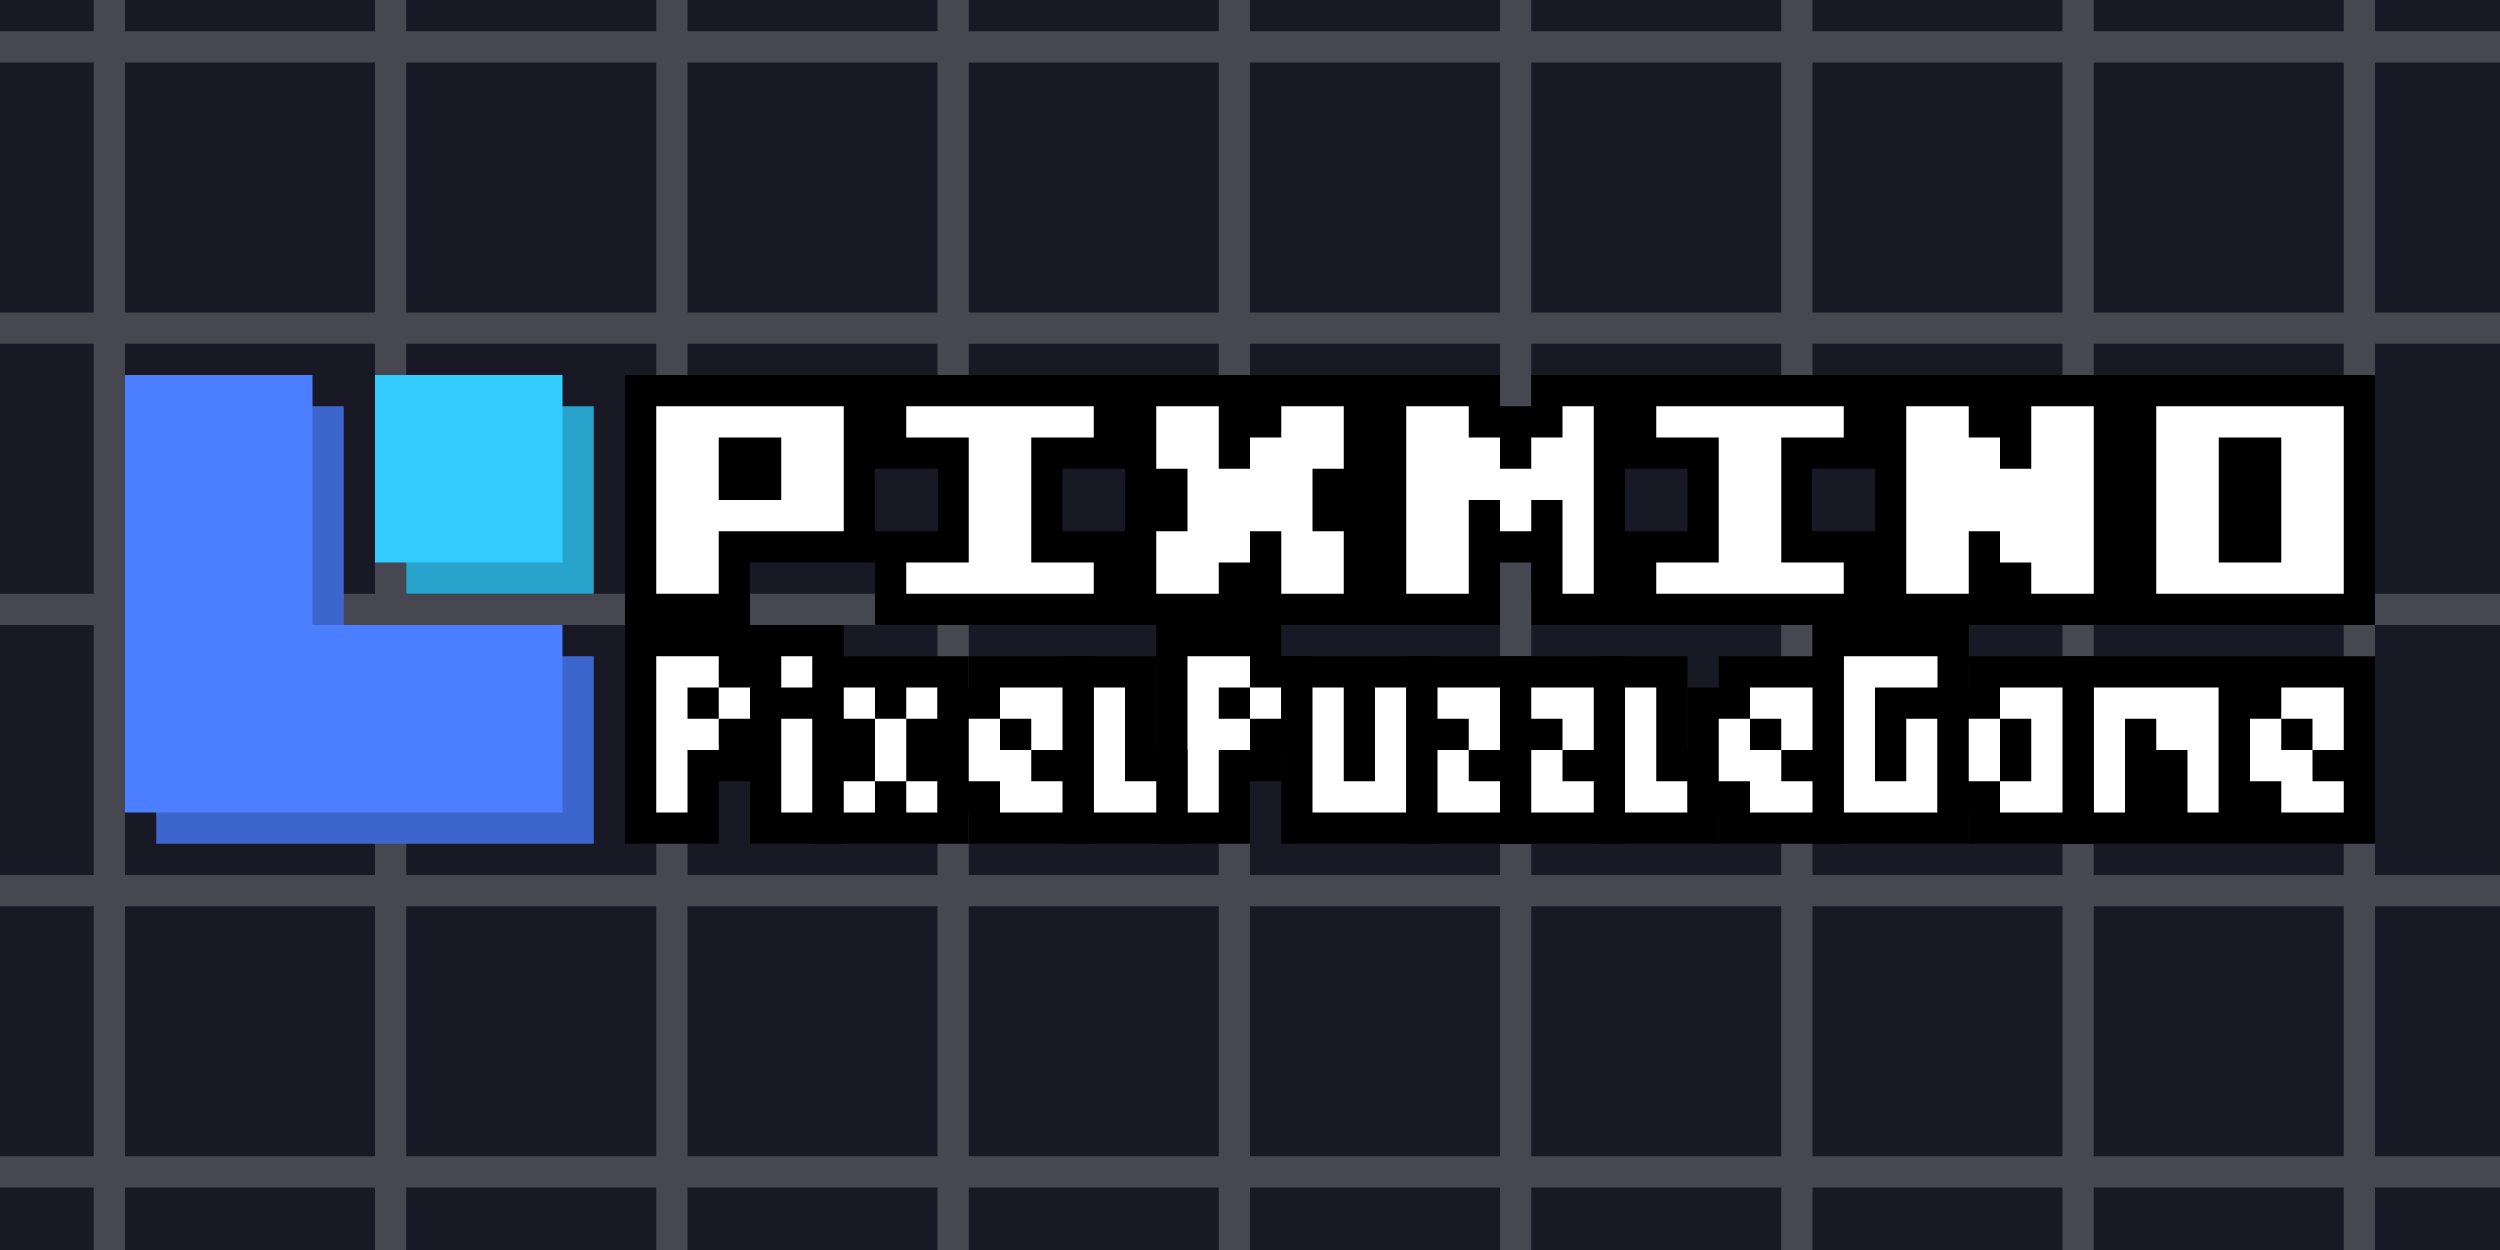
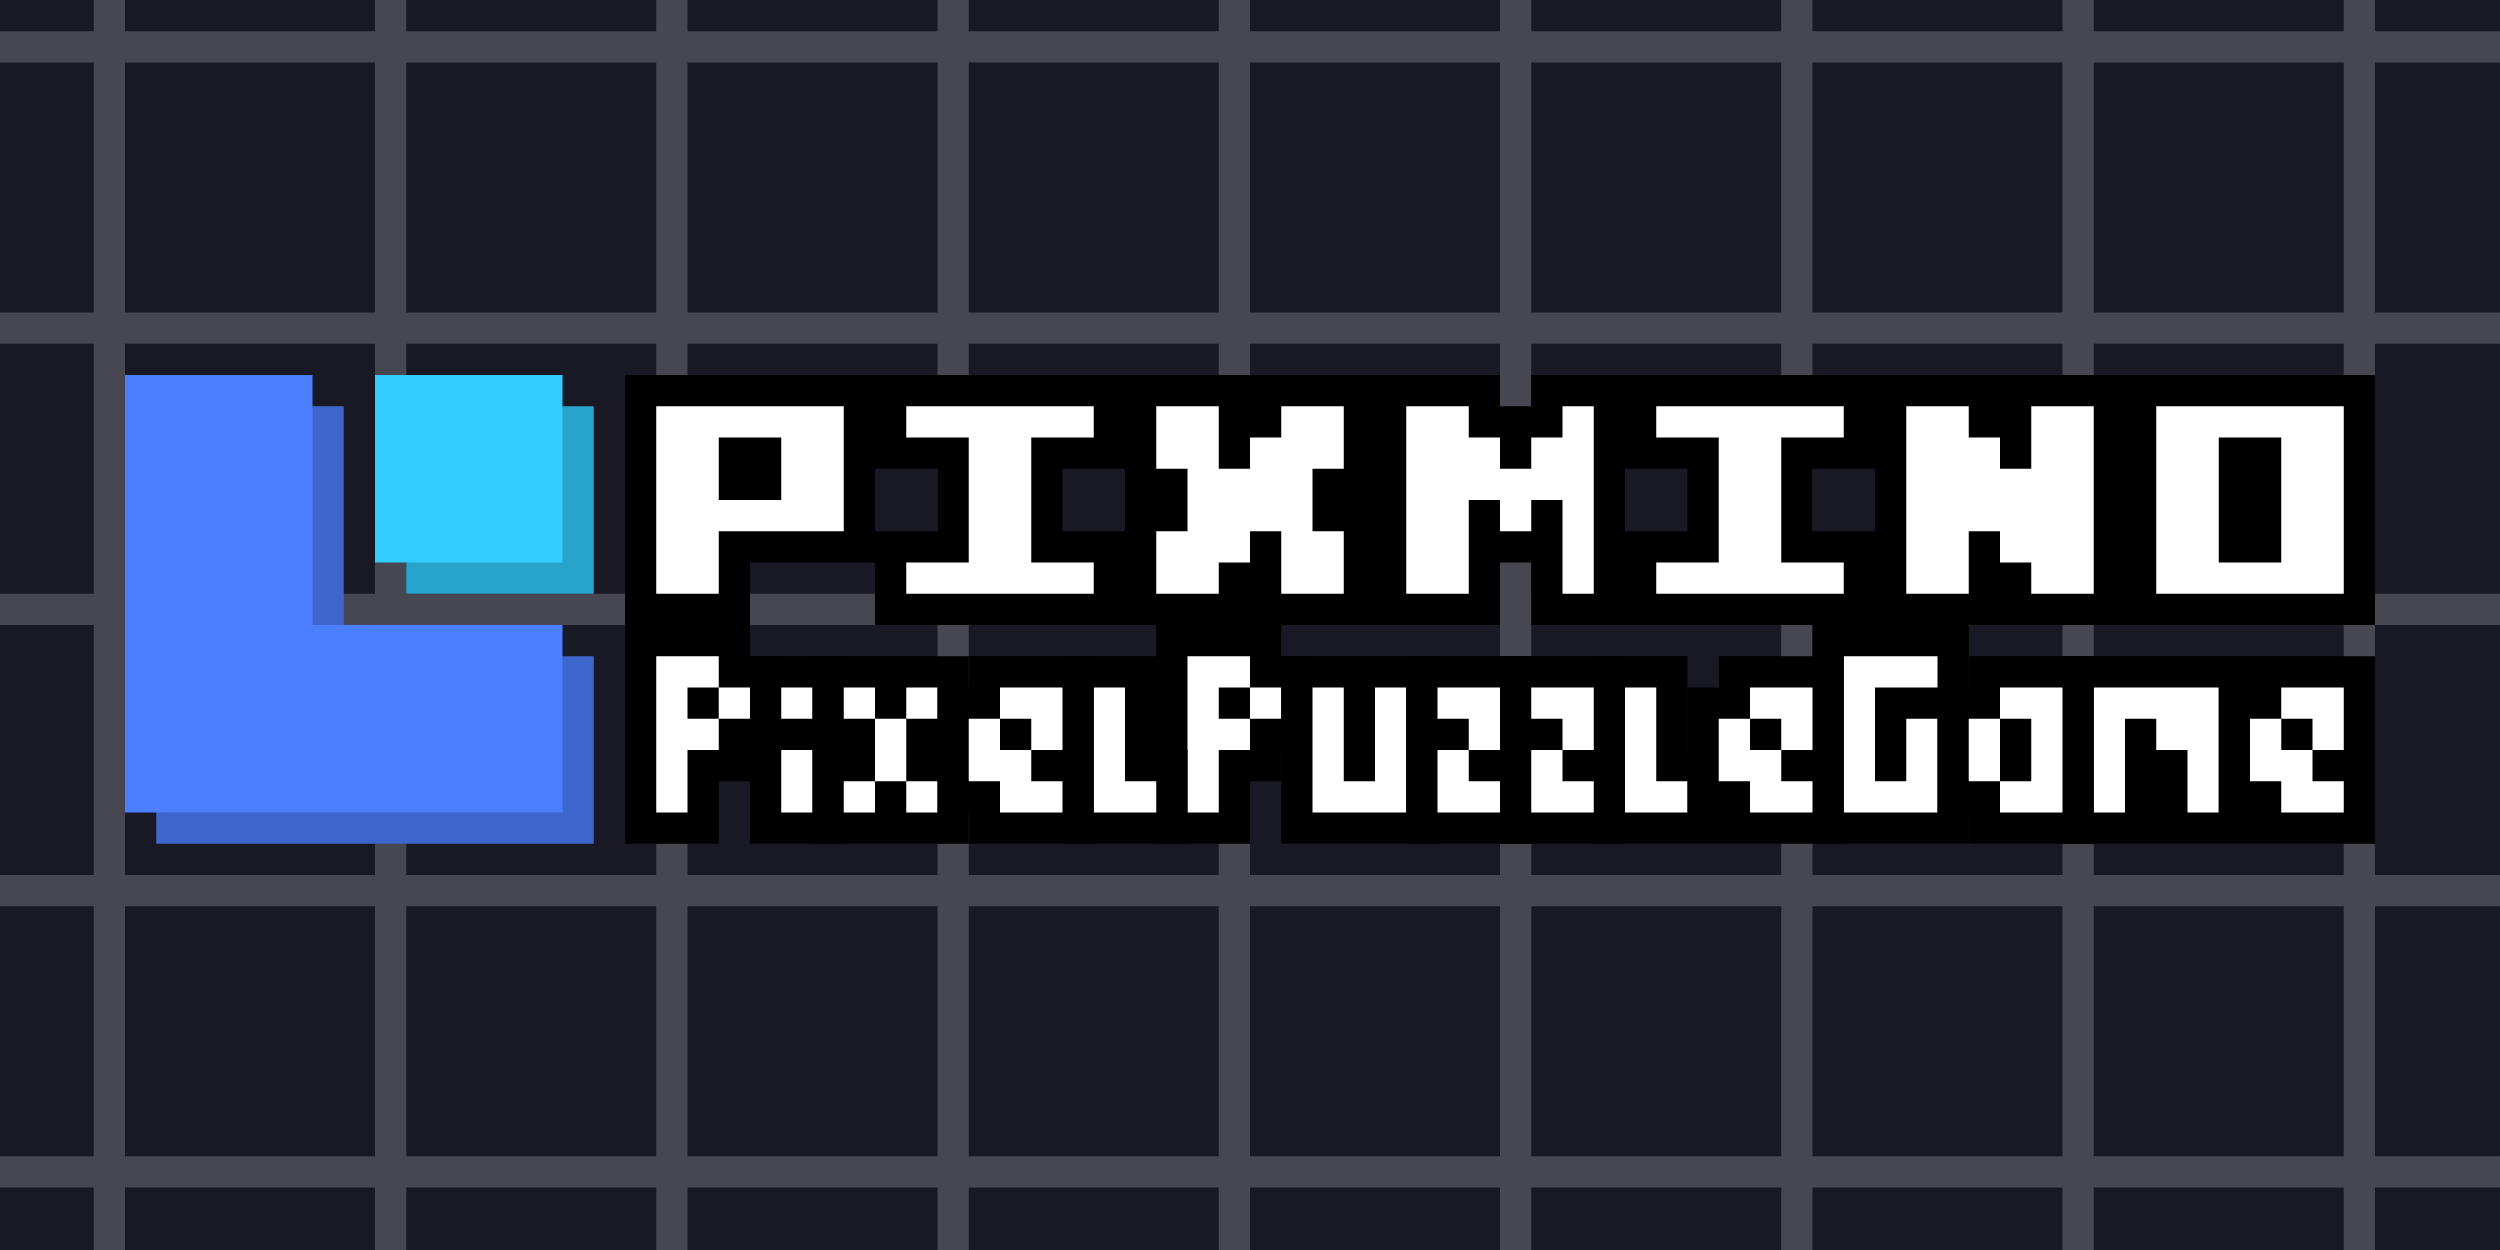
<svg xmlns="http://www.w3.org/2000/svg" width="640" height="320" viewBox="0 0 640 320" version="1.1" id="svg1" xml:space="preserve">
  <defs id="defs1">
    <clipPath clipPathUnits="userSpaceOnUse" id="clipPath1">
      <rect style="fill:#ff0000;fill-opacity:1;stroke-width:14;stroke-linecap:round;stroke-linejoin:round;paint-order:stroke fill markers" id="rect2-0" width="56" height="8" x="0" y="0" />
    </clipPath>
  </defs>
  <g id="layer1">
    <rect style="display:inline;fill:#191926;fill-opacity:1;stroke-width:192.451;stroke-linecap:round;stroke-linejoin:round;paint-order:stroke fill markers" id="rect1" width="640" height="320" x="0" y="0" />
    <path id="rect81" style="fill:#ffffff;fill-opacity:1;stroke:none;stroke-width:16;stroke-linecap:square;stroke-linejoin:miter;stroke-dasharray:none;stroke-opacity:1;paint-order:fill markers stroke;opacity:0.2" d="M 24 0 L 24 8 L 0 8 L 0 16 L 24 16 L 24 80 L 0 80 L 0 88 L 24 88 L 24 152 L 0 152 L 0 160 L 24 160 L 24 224 L 0 224 L 0 232 L 24 232 L 24 296 L 0 296 L 0 304 L 24 304 L 24 320 L 32 320 L 32 304 L 96 304 L 96 320 L 104 320 L 104 304 L 168 304 L 168 320 L 176 320 L 176 304 L 240 304 L 240 320 L 248 320 L 248 304 L 312 304 L 312 320 L 320 320 L 320 304 L 384 304 L 384 320 L 392 320 L 392 304 L 456 304 L 456 320 L 464 320 L 464 304 L 528 304 L 528 320 L 536 320 L 536 304 L 600 304 L 600 320 L 608 320 L 608 304 L 640 304 L 640 296 L 608 296 L 608 232 L 640 232 L 640 224 L 608 224 L 608 160 L 640 160 L 640 152 L 608 152 L 608 88 L 640 88 L 640 80 L 608 80 L 608 16 L 640 16 L 640 8 L 608 8 L 608 0 L 600 0 L 600 8 L 536 8 L 536 0 L 528 0 L 528 8 L 464 8 L 464 0 L 456 0 L 456 8 L 392 8 L 392 0 L 384 0 L 384 8 L 320 8 L 320 0 L 312 0 L 312 8 L 248 8 L 248 0 L 240 0 L 240 8 L 176 8 L 176 0 L 168 0 L 168 8 L 104 8 L 104 0 L 96 0 L 96 8 L 32 8 L 32 0 L 24 0 z M 32 16 L 96 16 L 96 80 L 32 80 L 32 16 z M 104 16 L 168 16 L 168 80 L 104 80 L 104 16 z M 176 16 L 240 16 L 240 80 L 176 80 L 176 16 z M 248 16 L 312 16 L 312 80 L 248 80 L 248 16 z M 320 16 L 384 16 L 384 80 L 320 80 L 320 16 z M 392 16 L 456 16 L 456 80 L 392 80 L 392 16 z M 464 16 L 528 16 L 528 80 L 464 80 L 464 16 z M 536 16 L 600 16 L 600 80 L 536 80 L 536 16 z M 32 88 L 96 88 L 96 152 L 32 152 L 32 88 z M 104 88 L 168 88 L 168 152 L 104 152 L 104 88 z M 176 88 L 240 88 L 240 152 L 176 152 L 176 88 z M 248 88 L 312 88 L 312 152 L 248 152 L 248 88 z M 320 88 L 384 88 L 384 152 L 320 152 L 320 88 z M 392 88 L 456 88 L 456 152 L 392 152 L 392 88 z M 464 88 L 528 88 L 528 152 L 464 152 L 464 88 z M 536 88 L 600 88 L 600 152 L 536 152 L 536 88 z M 32 160 L 96 160 L 96 224 L 32 224 L 32 160 z M 104 160 L 168 160 L 168 224 L 104 224 L 104 160 z M 176 160 L 240 160 L 240 224 L 176 224 L 176 160 z M 248 160 L 312 160 L 312 224 L 248 224 L 248 160 z M 320 160 L 384 160 L 384 224 L 320 224 L 320 160 z M 392 160 L 456 160 L 456 224 L 392 224 L 392 160 z M 464 160 L 528 160 L 528 224 L 464 224 L 464 160 z M 536 160 L 600 160 L 600 224 L 536 224 L 536 160 z M 32 232 L 96 232 L 96 296 L 32 296 L 32 232 z M 104 232 L 168 232 L 168 296 L 104 296 L 104 232 z M 176 232 L 240 232 L 240 296 L 176 296 L 176 232 z M 248 232 L 312 232 L 312 296 L 248 296 L 248 232 z M 320 232 L 384 232 L 384 296 L 320 296 L 320 232 z M 392 232 L 456 232 L 456 296 L 392 296 L 392 232 z M 464 232 L 528 232 L 528 296 L 464 296 L 464 232 z M 536 232 L 600 232 L 600 296 L 536 296 L 536 232 z " />
    <g id="g81" transform="translate(32,96)">
      <g id="g3" transform="matrix(4,0,0,4,-4,-4)">
        <g id="g1" transform="translate(2,2)">
          <path id="rect1-2" style="fill:#3d66cc;fill-opacity:1;stroke-width:4;stroke-linecap:round;paint-order:stroke fill markers" d="M 1,1 H 13 V 17 H 29 V 29 H 1 Z" />
          <rect style="fill:#28a3cc;fill-opacity:1;stroke-width:4;stroke-linecap:round;paint-order:stroke fill markers" id="rect1-29" width="12" height="12" x="17" y="1" />
        </g>
        <g id="g2">
          <path id="path1" style="fill:#4c7fff;fill-opacity:1;stroke-width:4;stroke-linecap:round;paint-order:stroke fill markers" d="M 1,1 H 13 V 17 H 29 V 29 H 1 Z" />
          <rect style="fill:#33ccff;fill-opacity:1;stroke-width:4;stroke-linecap:round;paint-order:stroke fill markers" id="rect2" width="12" height="12" x="17" y="1" />
        </g>
      </g>
      <g id="layer1-9" transform="matrix(8,0,0,8,128,0)">
        <g id="rect3" style="opacity:1">
          <path style="baseline-shift:baseline;display:inline;overflow:visible;vector-effect:none;stroke-linecap:round;paint-order:stroke fill markers;enable-background:accumulate;stop-color:#000000;stop-opacity:1" d="M 0,0 V 8 H 4 V 6 H 8 V 2 0 Z" id="path44" />
          <path style="baseline-shift:baseline;display:inline;overflow:visible;vector-effect:none;fill:#ffffff;stroke-linecap:round;paint-order:stroke fill markers;enable-background:accumulate;stop-color:#000000;stop-opacity:1" d="M 1,1 V 7 H 3 V 5 H 7 V 2 1 Z M 3,2 H 5 V 4 H 3 Z" id="path45" />
        </g>
        <g id="rect7" style="opacity:1">
          <path style="baseline-shift:baseline;display:inline;overflow:visible;vector-effect:none;stroke-linecap:round;paint-order:stroke fill markers;enable-background:accumulate;stop-color:#000000;stop-opacity:1" d="m 8,0 v 3 h 2 V 5 H 8 v 3 h 8 V 5 H 14 V 3 h 2 V 0 Z" id="path42" />
          <path style="baseline-shift:baseline;display:inline;overflow:visible;vector-effect:none;fill:#ffffff;stroke-linecap:round;paint-order:stroke fill markers;enable-background:accumulate;stop-color:#000000;stop-opacity:1" d="m 9,1 v 1 h 2 V 6 H 9 v 1 h 6 V 6 H 13 V 2 h 2 V 1 Z" id="path43" />
        </g>
        <g id="rect10" style="opacity:1">
          <path style="baseline-shift:baseline;display:inline;overflow:visible;vector-effect:none;stroke-linecap:round;paint-order:stroke fill markers;enable-background:accumulate;stop-color:#000000;stop-opacity:1" d="m 16,0 v 4 4 h 4 4 V 4 0 h -4 z" id="path40" />
          <path style="baseline-shift:baseline;display:inline;overflow:visible;vector-effect:none;fill:#ffffff;stroke-linecap:round;paint-order:stroke fill markers;enable-background:accumulate;stop-color:#000000;stop-opacity:1" d="m 17,1 v 2 h 1 v 2 h -1 v 2 h 2 V 6 h 1 V 5 h 1 v 2 h 2 V 5 H 22 V 3 h 1 V 1 H 21 V 2 H 20 V 3 H 19 V 1 Z" id="path41" />
        </g>
        <g id="rect17" style="opacity:1">
          <path style="baseline-shift:baseline;display:inline;overflow:visible;vector-effect:none;stroke-linecap:round;paint-order:stroke fill markers;enable-background:accumulate;stop-color:#000000;stop-opacity:1" d="m 24,0 v 8 h 4 V 6 h 1 v 2 h 3 V 0 H 29 V 1 H 28 V 0 Z" id="path38" />
          <path style="baseline-shift:baseline;display:inline;overflow:visible;vector-effect:none;fill:#ffffff;stroke-linecap:round;paint-order:stroke fill markers;enable-background:accumulate;stop-color:#000000;stop-opacity:1" d="m 25,1 v 6 h 2 V 4 h 1 v 1 h 1 V 4 h 1 v 3 h 1 V 1 H 30 V 2 H 29 V 3 H 28 V 2 H 27 V 1 Z" id="path39" />
        </g>
        <g id="rect22" style="opacity:1">
          <path style="baseline-shift:baseline;display:inline;overflow:visible;vector-effect:none;stroke-linecap:round;paint-order:stroke fill markers;enable-background:accumulate;stop-color:#000000;stop-opacity:1" d="m 32,0 v 3 h 2 v 2 h -2 v 3 h 8 V 5 H 38 V 3 h 2 V 0 Z" id="path36" />
          <path style="baseline-shift:baseline;display:inline;overflow:visible;vector-effect:none;fill:#ffffff;stroke-linecap:round;paint-order:stroke fill markers;enable-background:accumulate;stop-color:#000000;stop-opacity:1" d="m 33,1 v 1 h 2 v 4 h -2 v 1 h 6 V 6 H 37 V 2 h 2 V 1 Z" id="path37" />
        </g>
        <g id="rect25" style="opacity:1">
          <path style="baseline-shift:baseline;display:inline;overflow:visible;vector-effect:none;stroke-linecap:round;paint-order:stroke fill markers;enable-background:accumulate;stop-color:#000000;stop-opacity:1" d="m 40,0 v 8 h 4 4 V 0 h -4 z m 2,3 h 1 v 1 h -1 z m 3,1 h 1 v 1 h -1 z" id="path34" />
          <path style="baseline-shift:baseline;display:inline;overflow:visible;vector-effect:none;fill:#ffffff;stroke-linecap:round;paint-order:stroke fill markers;enable-background:accumulate;stop-color:#000000;stop-opacity:1" d="m 41,1 v 6 h 2 V 5 h 1 v 1 h 1 v 1 h 2 V 1 H 45 V 3 H 44 V 2 H 43 V 1 Z" id="path35" />
        </g>
        <g id="rect29" style="opacity:1">
          <path style="baseline-shift:baseline;display:inline;overflow:visible;vector-effect:none;stroke-linecap:round;paint-order:stroke fill markers;enable-background:accumulate;stop-color:#000000;stop-opacity:1" d="m 48,0 v 8 h 8 V 2 0 Z" id="path32" />
          <path style="baseline-shift:baseline;display:inline;overflow:visible;vector-effect:none;fill:#ffffff;stroke-linecap:round;paint-order:stroke fill markers;enable-background:accumulate;stop-color:#000000;stop-opacity:1" d="m 49,1 v 6 h 6 V 2 1 Z m 2,1 h 2 v 4 h -2 z" id="path33" />
        </g>
      </g>
      <g id="g80" style="stroke:#000000;stroke-width:16;stroke-linecap:square;stroke-linejoin:miter;stroke-dasharray:none;stroke-opacity:1">
        <path id="rect11" style="fill:#ffffff;fill-opacity:1;stroke:#000000;stroke-width:16;stroke-linecap:square;stroke-linejoin:miter;stroke-dasharray:none;stroke-opacity:1;paint-order:stroke fill markers" d="m 136,72 v 40 h 8 V 96 h 8 v -8 h -8 v -8 h 8 v -8 h -8 z m 16,8 v 8 h 8 v -8 z" />
        <path id="rect11-7" style="fill:#ffffff;fill-opacity:1;stroke:#000000;stroke-width:16;stroke-linecap:square;stroke-linejoin:miter;stroke-dasharray:none;stroke-opacity:1;paint-order:stroke fill markers" d="m 272,72 v 40 h 8 V 96 h 8 v -8 h -8 v -8 h 8 v -8 h -8 z m 16,8 v 8 h 8 v -8 z" />
-         <path id="rect16" style="fill:#ffffff;fill-opacity:1;stroke:#000000;stroke-width:16;stroke-linecap:square;stroke-linejoin:miter;stroke-dasharray:none;stroke-opacity:1;paint-order:stroke fill markers" d="m 168,72 v 8 h 8 v -8 z m 0,16 v 24 h 8 V 88 Z" />
+         <path id="rect16" style="fill:#ffffff;fill-opacity:1;stroke:#000000;stroke-width:16;stroke-linecap:square;stroke-linejoin:miter;stroke-dasharray:none;stroke-opacity:1;paint-order:stroke fill markers" d="m 168,80 v 8 h 8 v -8 z m 0,16 v 16 h 8 V 96 Z" />
        <path id="rect19" style="fill:#ffffff;fill-opacity:1;stroke:#000000;stroke-width:16;stroke-linecap:square;stroke-linejoin:miter;stroke-dasharray:none;stroke-opacity:1;paint-order:stroke fill markers" d="m 184,80 v 8 h 8 v -8 z m 8,8 v 16 h 8 V 88 Z m 8,0 h 8 v -8 h -8 z m 0,16 v 8 h 8 v -8 z m -8,0 h -8 v 8 h 8 z" />
        <path id="rect36" style="fill:#ffffff;fill-opacity:1;stroke:#000000;stroke-width:16;stroke-linecap:square;stroke-linejoin:miter;stroke-dasharray:none;stroke-opacity:1;paint-order:stroke fill markers" d="m 248,80 v 32 h 8 8 v -8 h -8 V 80 Z" />
        <path id="rect36-8" style="fill:#ffffff;fill-opacity:1;stroke:#000000;stroke-width:16;stroke-linecap:square;stroke-linejoin:miter;stroke-dasharray:none;stroke-opacity:1;paint-order:stroke fill markers" d="m 384,80 v 32 h 8 8 v -8 h -8 V 80 Z" />
        <path id="rect38" style="fill:#ffffff;fill-opacity:1;stroke:#000000;stroke-width:16;stroke-linecap:square;stroke-linejoin:miter;stroke-dasharray:none;stroke-opacity:1;paint-order:stroke fill markers" d="m 304,80 v 32 h 8 8 8 V 80 h -8 v 24 h -8 V 80 Z" />
        <path id="rect41" style="fill:#ffffff;fill-opacity:1;stroke:#000000;stroke-width:16;stroke-linecap:square;stroke-linejoin:miter;stroke-dasharray:none;stroke-opacity:1;paint-order:stroke fill markers" d="m 336,80 v 8 h 8 v 8 h 8 v -8 -8 z m 8,16 h -8 v 16 h 8 8 v -8 h -8 z" />
        <path id="rect41-8" style="fill:#ffffff;fill-opacity:1;stroke:#000000;stroke-width:16;stroke-linecap:square;stroke-linejoin:miter;stroke-dasharray:none;stroke-opacity:1;paint-order:stroke fill markers" d="m 360,80 v 8 h 8 v 8 h 8 v -8 -8 z m 8,16 h -8 v 16 h 8 8 v -8 h -8 z" />
        <path id="rect46" style="fill:#ffffff;fill-opacity:1;stroke:#000000;stroke-width:16;stroke-linecap:square;stroke-linejoin:miter;stroke-dasharray:none;stroke-opacity:1;paint-order:stroke fill markers" d="m 440,72 v 40 h 8 8 8 V 88 h -8 v 16 h -8 V 80 h 16 v -8 h -16 z" />
        <path id="rect51" style="fill:#ffffff;fill-opacity:1;stroke:#000000;stroke-width:16;stroke-linecap:square;stroke-linejoin:miter;stroke-dasharray:none;stroke-opacity:1;paint-order:stroke fill markers" d="m 504,80 v 32 h 8 V 88 h 8 v 8 h 8 v 16 h 8 V 80 h -8 -8 -8 z" />
        <path id="rect56" style="fill:#ffffff;fill-opacity:1;stroke:#000000;stroke-width:16;stroke-linecap:square;stroke-linejoin:miter;stroke-dasharray:none;stroke-opacity:1;paint-order:stroke fill markers" d="m 224,80 v 8 h 8 v 8 h 8 v -8 -8 z m 8,16 h -8 v -8 h -8 v 8 8 h 8 v 8 h 8 8 v -8 h -8 z" />
        <path id="rect56-9" style="fill:#ffffff;fill-opacity:1;stroke:#000000;stroke-width:16;stroke-linecap:square;stroke-linejoin:miter;stroke-dasharray:none;stroke-opacity:1;paint-order:stroke fill markers" d="m 416,80 v 8 h 8 v 8 h 8 v -8 -8 z m 8,16 h -8 v -8 h -8 v 8 8 h 8 v 8 h 8 8 v -8 h -8 z" />
        <path id="rect56-9-6" style="fill:#ffffff;fill-opacity:1;stroke:#000000;stroke-width:16;stroke-linecap:square;stroke-linejoin:miter;stroke-dasharray:none;stroke-opacity:1;paint-order:stroke fill markers" d="m 552,80 v 8 h 8 v 8 h 8 v -8 -8 z m 8,16 h -8 v -8 h -8 v 8 8 h 8 v 8 h 8 8 v -8 h -8 z" />
        <path id="rect62" style="fill:#ffffff;fill-opacity:1;stroke:#000000;stroke-width:16;stroke-linecap:square;stroke-linejoin:miter;stroke-dasharray:none;stroke-opacity:1;paint-order:stroke fill markers" d="m 480,80 v 8 h 8 v 16 h -8 v 8 h 8 8 V 80 h -8 z m 0,24 V 88 h -8 v 16 z" />
      </g>
    </g>
  </g>
</svg>
